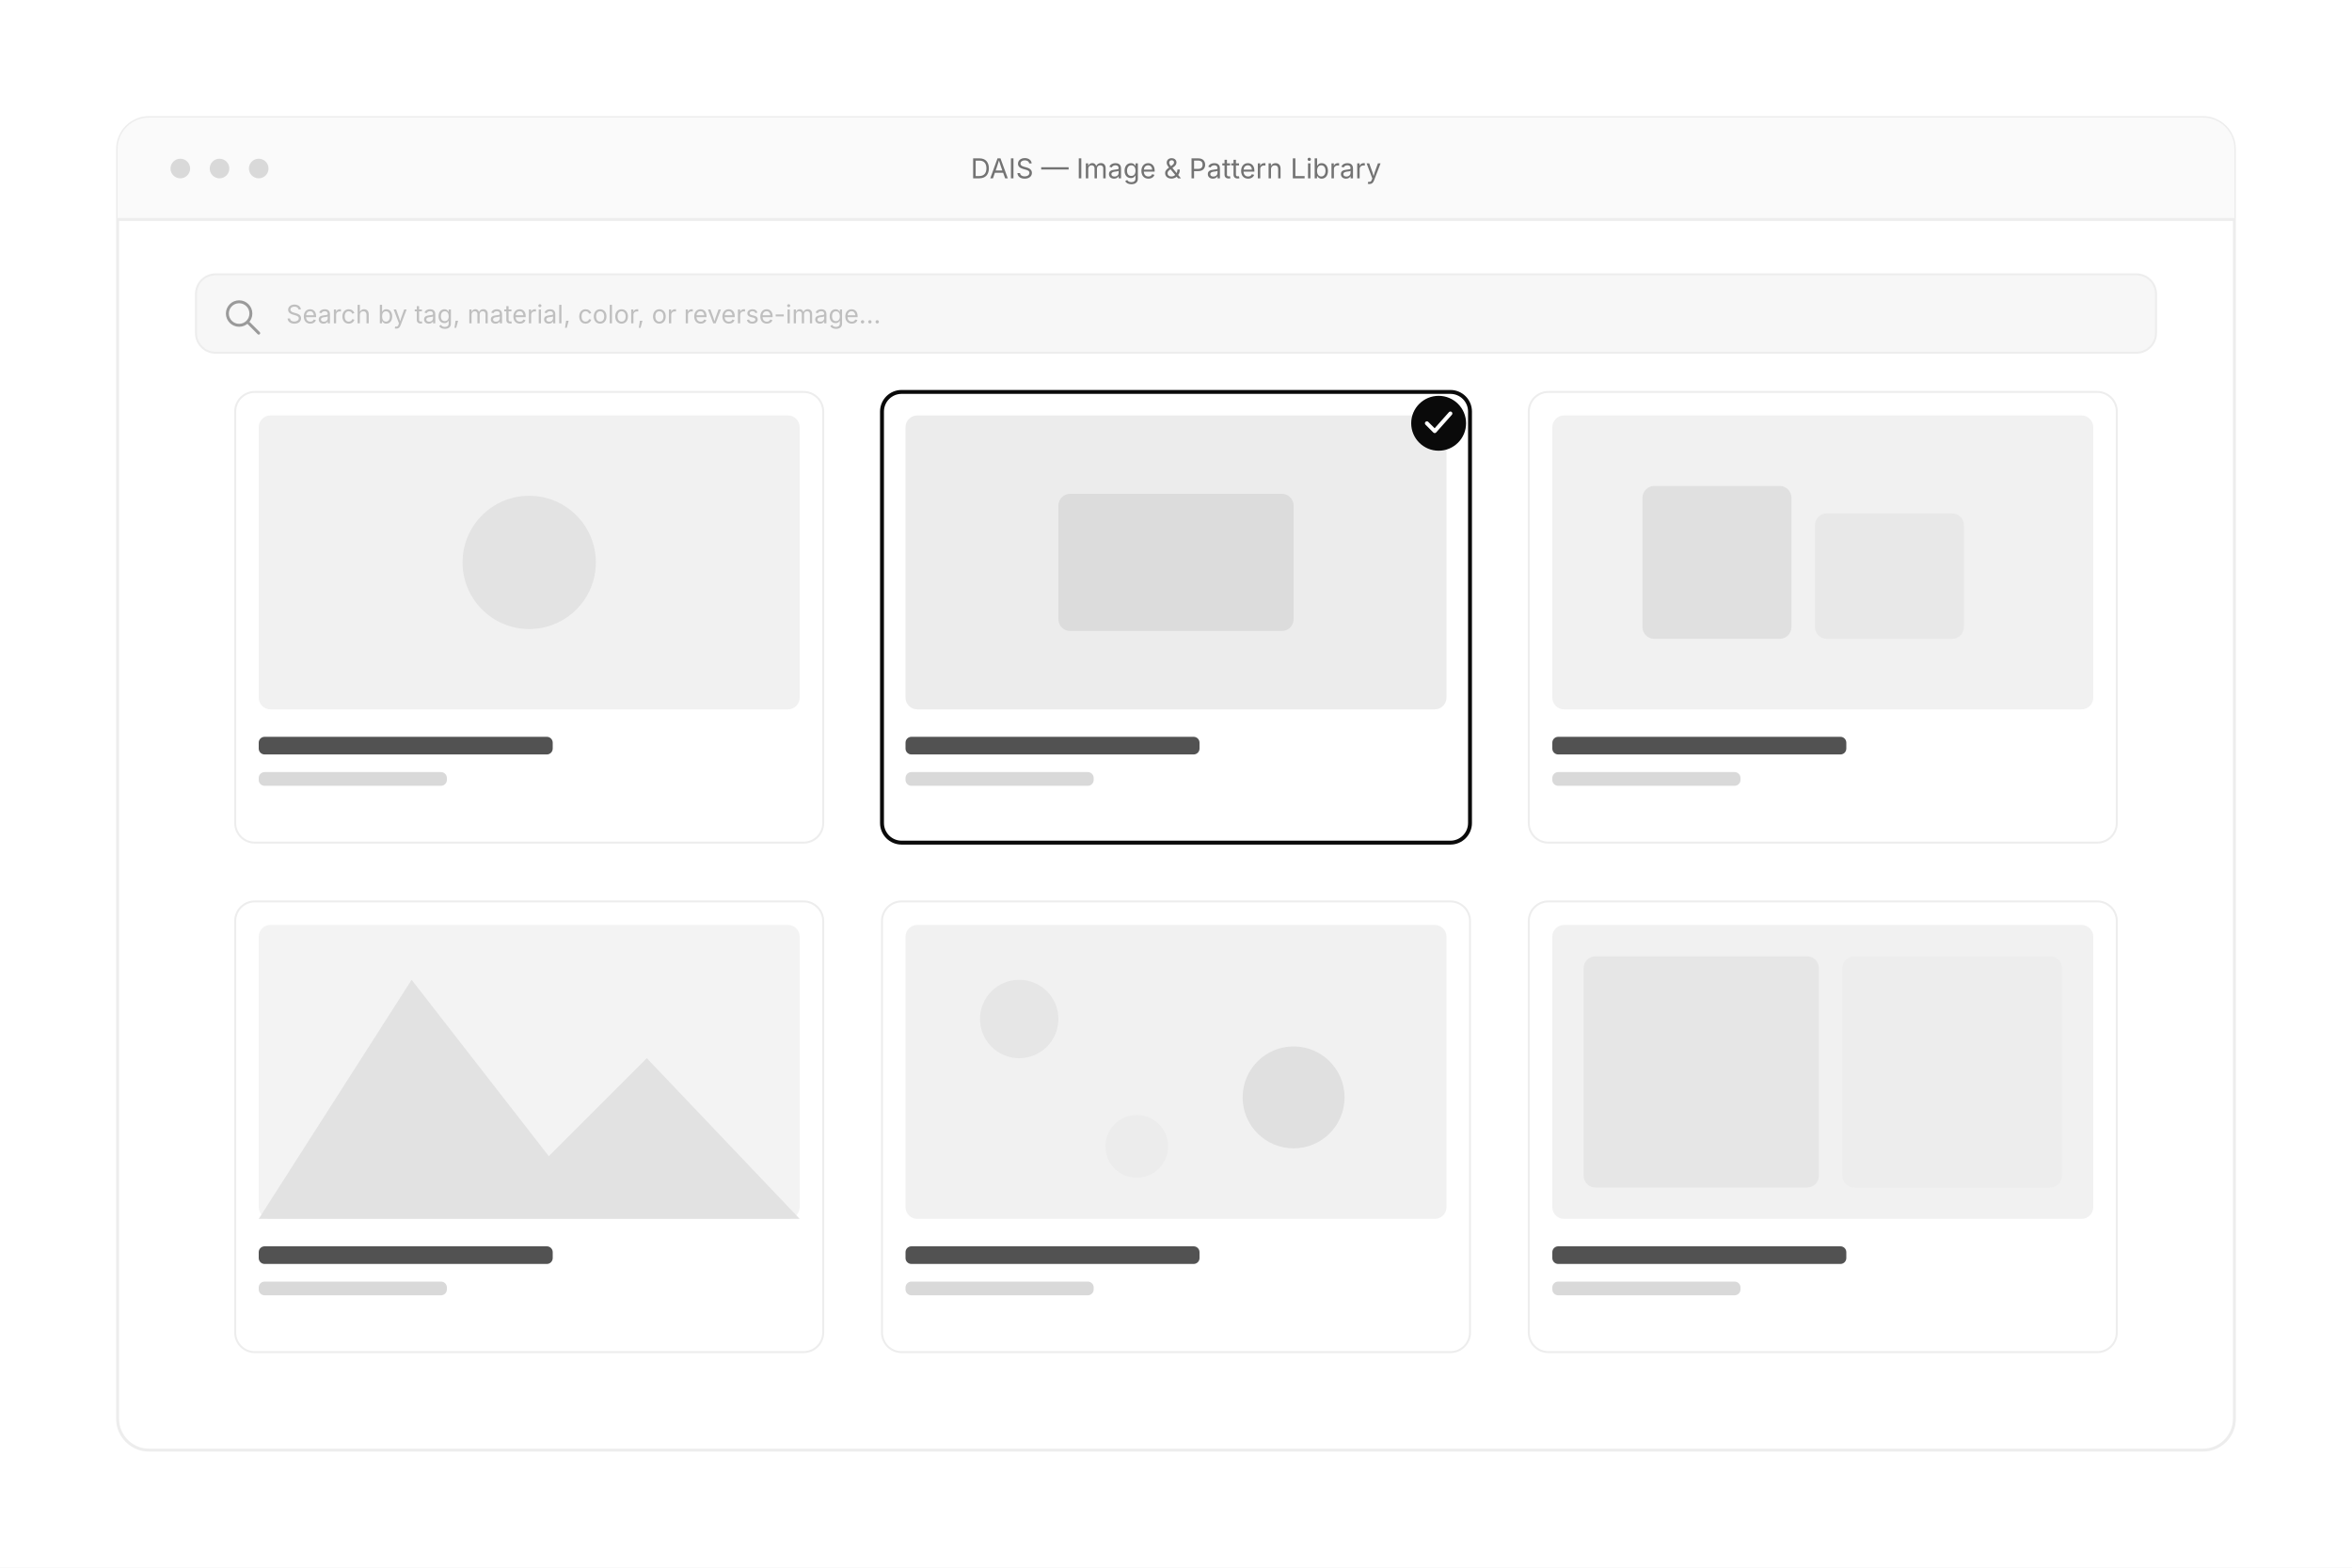
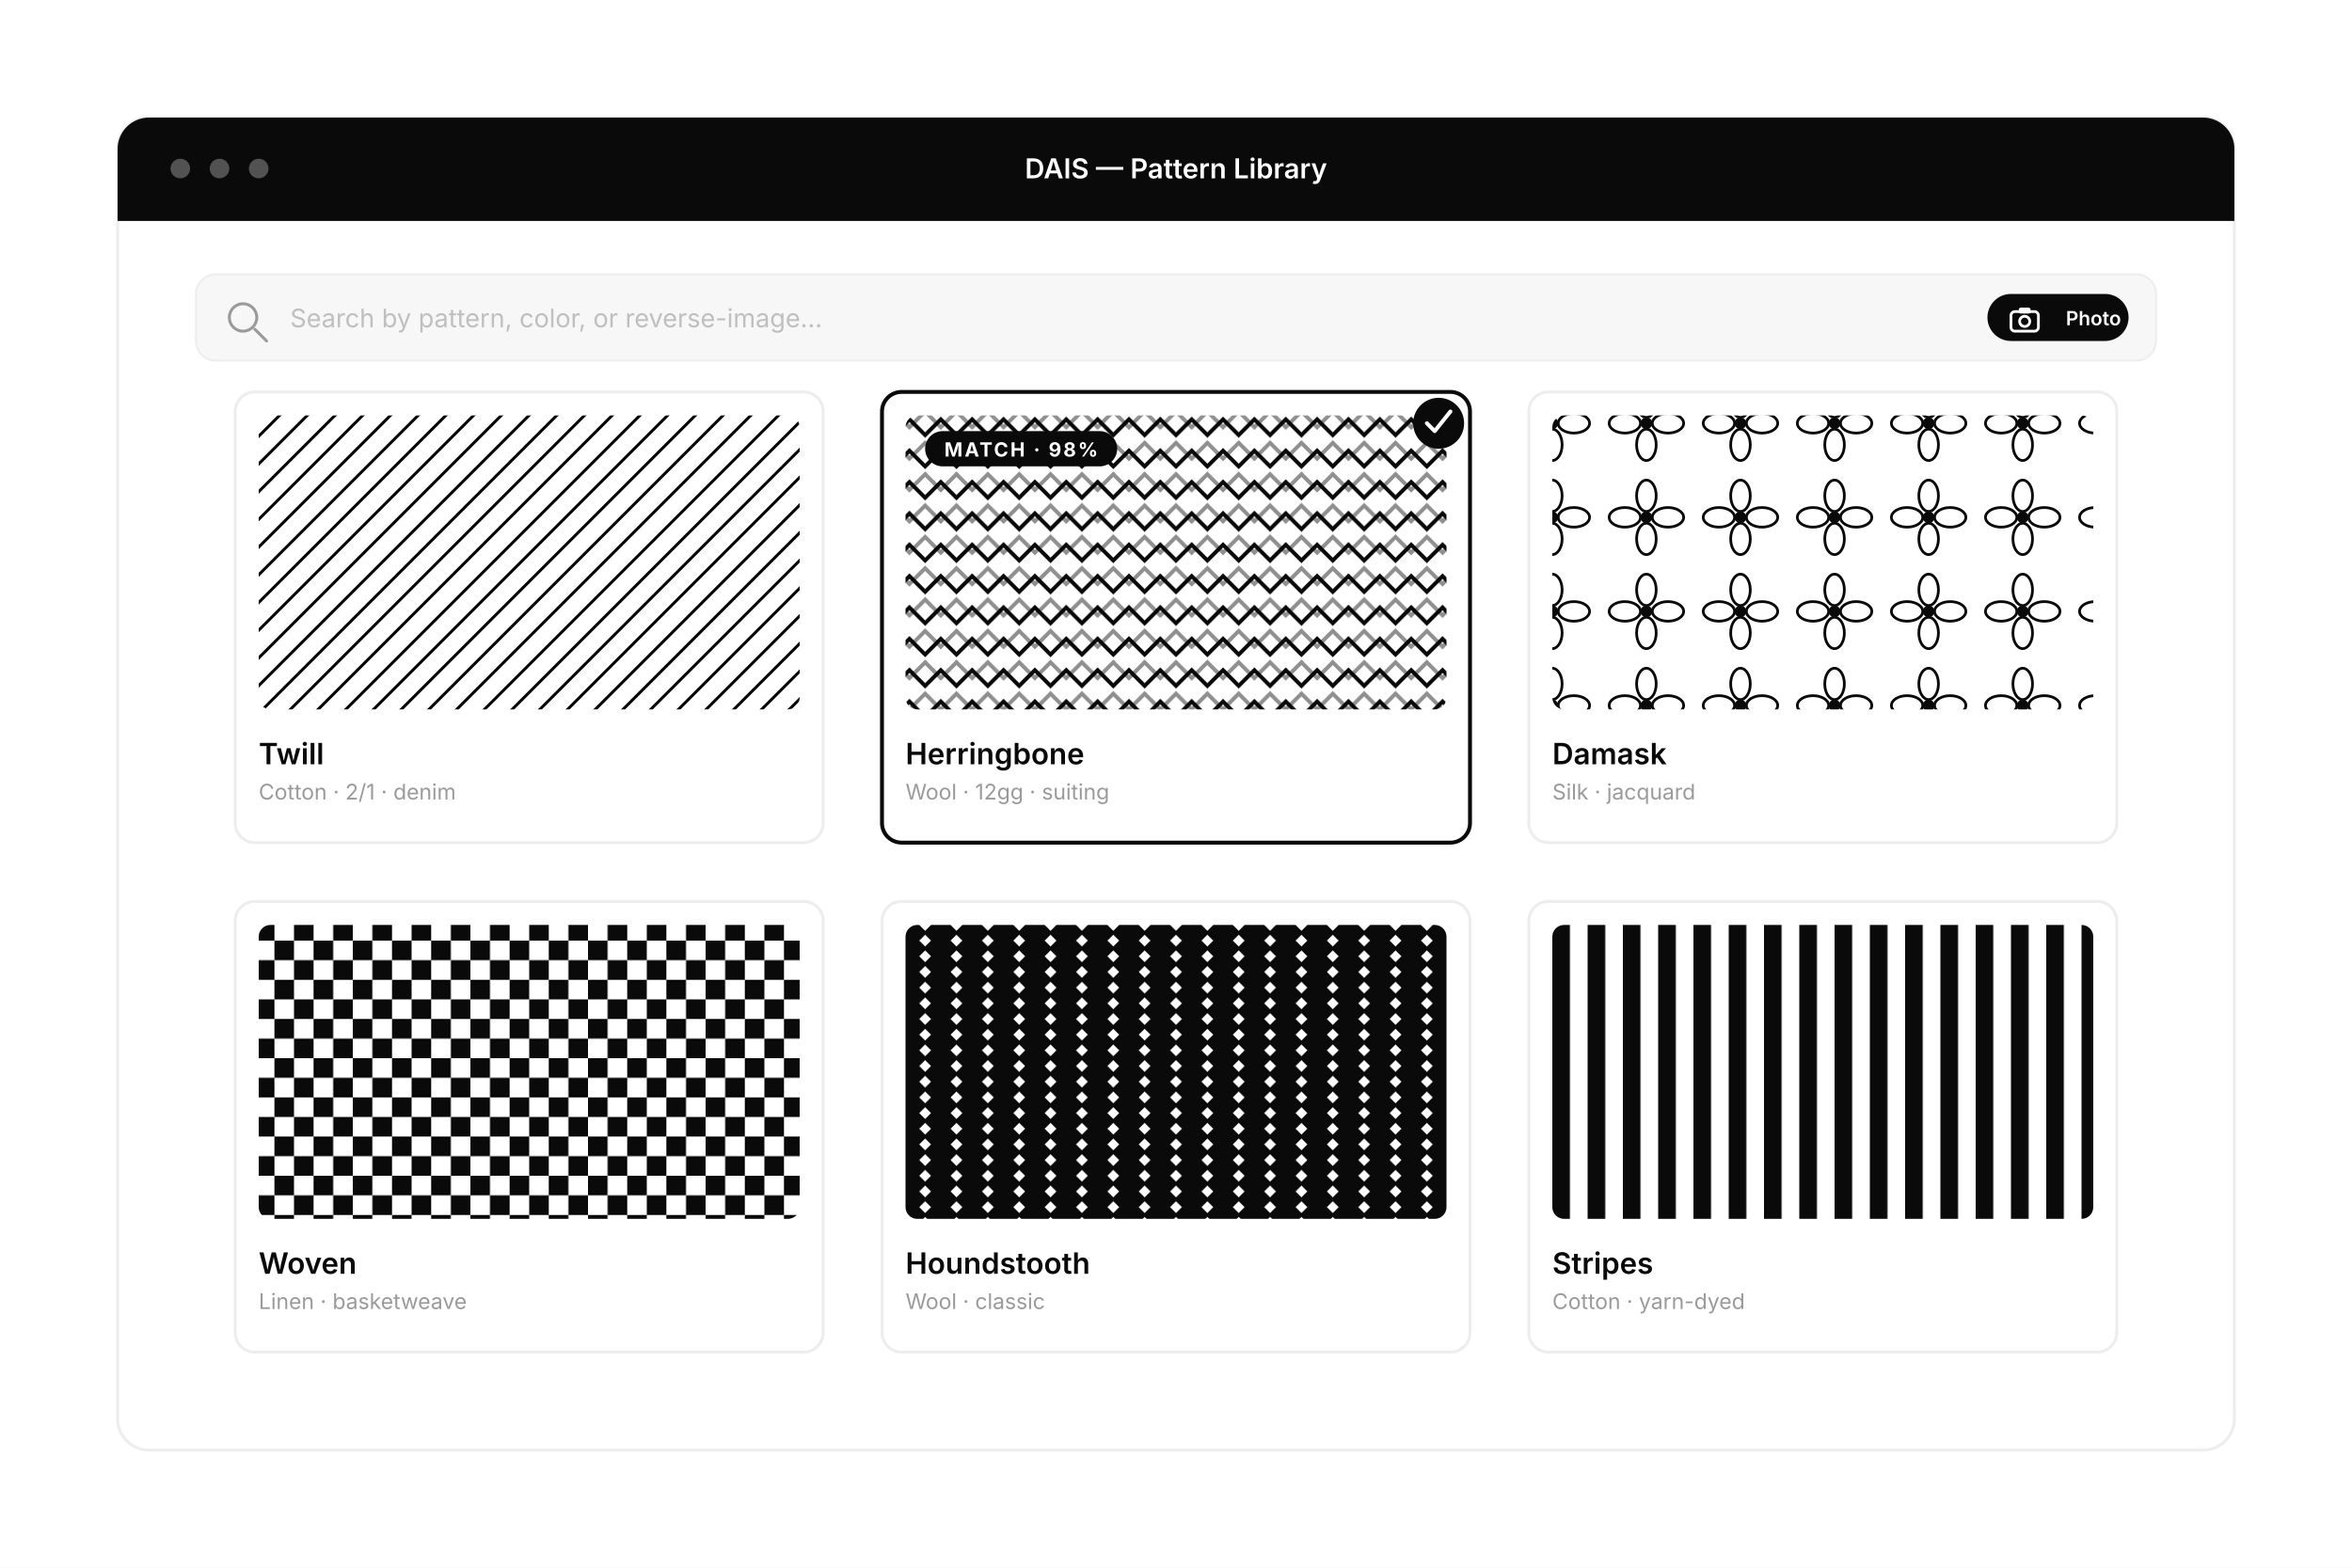
<svg xmlns="http://www.w3.org/2000/svg" width="1200" height="800" viewBox="0 0 1200 800" font-family="Inter, ui-sans-serif, system-ui, sans-serif">
+   <defs>
+     <pattern id="p-twill" width="10" height="10" patternUnits="userSpaceOnUse" patternTransform="rotate(45)">
+       <rect width="10" height="10" fill="#ffffff" />
+       <line x1="0" y1="0" x2="0" y2="10" stroke="#0a0a0a" stroke-width="3" />
+     </pattern>
+     <pattern id="p-herring" width="16" height="16" patternUnits="userSpaceOnUse">
+       <rect width="16" height="16" fill="#ffffff" />
+       <path d="M-2 4 L8 14 L18 4" fill="none" stroke="#0a0a0a" stroke-width="2" />
+       <path d="M-2 12 L8 2 L18 12" fill="none" stroke="#0a0a0a" stroke-width="2" stroke-opacity="0.45" />
+     </pattern>
+     <pattern id="p-damask" width="48" height="48" patternUnits="userSpaceOnUse">
+       <rect width="48" height="48" fill="#ffffff" />
+       <g fill="none" stroke="#0a0a0a" stroke-width="1.4">
+         <ellipse cx="24" cy="13" rx="5" ry="8" />
+         <ellipse cx="24" cy="35" rx="5" ry="8" />
+         <ellipse cx="13" cy="24" rx="8" ry="5" />
+         <ellipse cx="35" cy="24" rx="8" ry="5" />
+       </g>
+       <circle cx="24" cy="24" r="3" fill="#0a0a0a" />
+     </pattern>
+     <pattern id="p-weave" width="20" height="20" patternUnits="userSpaceOnUse">
+       <rect width="20" height="20" fill="#ffffff" />
+       <rect width="10" height="10" fill="#0a0a0a" />
+       <rect x="10" y="10" width="10" height="10" fill="#0a0a0a" />
+     </pattern>
+     <pattern id="p-houndstooth" width="16" height="16" patternUnits="userSpaceOnUse">
+       <rect width="16" height="16" fill="#ffffff" />
+       <path d="M0 0 H5 L9 4 L5 8 L9 12 L5 16 H0 Z" fill="#0a0a0a" />
+       <path d="M16 16 H11 L7 12 L11 8 L7 4 L11 0 H16 Z" fill="#0a0a0a" />
+     </pattern>
+     <pattern id="p-stripes" width="18" height="10" patternUnits="userSpaceOnUse">
+       <rect width="9" height="10" fill="#0a0a0a" />
+     </pattern>
+   </defs>
  <rect width="1200" height="800" fill="#ffffff" />
  <rect x="60" y="60" width="1080" height="680" rx="16" fill="#ffffff" stroke="#ededed" stroke-width="1.5" />
-   <path d="M76 60 H1124 a16 16 0 0 1 16 16 V112 H60 V76 a16 16 0 0 1 16 -16 Z" fill="#fafafa" />
-   <line x1="60" y1="112" x2="1140" y2="112" stroke="#ededed" stroke-width="1.5" />
-   <circle cx="92" cy="86" r="5" fill="#d9d9d9" />
-   <circle cx="112" cy="86" r="5" fill="#d9d9d9" />
-   <circle cx="132" cy="86" r="5" fill="#d9d9d9" />
-   <text x="600" y="91" text-anchor="middle" font-size="14" fill="#737373">DAIS — Image &amp; Pattern Library</text>
-   <rect x="100" y="140" width="1000" height="40" rx="10" fill="#f7f7f7" stroke="#ededed" />
-   <circle cx="122" cy="160" r="6" fill="none" stroke="#9a9a9a" stroke-width="1.5" />
-   <line x1="127" y1="165" x2="132" y2="170" stroke="#9a9a9a" stroke-width="1.5" stroke-linecap="round" />
-   <text x="146" y="165" font-size="13" fill="#bfbfbf">Search by tag, material, color, or reverse-image…</text>
+   <path d="M76 60 H1124 a16 16 0 0 1 16 16 V112 H60 V76 a16 16 0 0 1 16 -16 Z" fill="#0a0a0a" />
+   <line x1="60" y1="112" x2="1140" y2="112" stroke="#0a0a0a" stroke-width="1.5" />
+   <circle cx="92" cy="86" r="5" fill="#525252" />
+   <circle cx="112" cy="86" r="5" fill="#525252" />
+   <circle cx="132" cy="86" r="5" fill="#525252" />
+   <text x="600" y="91" text-anchor="middle" font-size="14" fill="#ffffff" font-weight="600">DAIS — Pattern Library</text>
+   <rect x="100" y="140" width="1000" height="44" rx="10" fill="#f7f7f7" stroke="#ededed" />
+   <circle cx="124" cy="162" r="7" fill="none" stroke="#9a9a9a" stroke-width="1.5" />
+   <line x1="130" y1="168" x2="136" y2="174" stroke="#9a9a9a" stroke-width="1.5" stroke-linecap="round" />
+   <text x="148" y="167" font-size="13" fill="#bfbfbf">Search by pattern, color, or reverse-image…</text>
+   <g transform="translate(1014,150)">
+     <rect width="72" height="24" rx="12" fill="#0a0a0a" />
+     <g transform="translate(12,6)" fill="none" stroke="#ffffff" stroke-width="1.4" stroke-linejoin="round">
+       <rect x="0" y="3" width="14" height="10" rx="2" />
+       <rect x="4" y="1" width="6" height="3" rx="1" fill="#ffffff" stroke="none" />
+       <circle cx="7" cy="8" r="2.6" />
+     </g>
+     <text x="40" y="16" font-size="10" fill="#ffffff" font-weight="600">Photo</text>
+   </g>
  <g>
-     <rect x="120" y="200" width="300" height="230" rx="10" fill="#ffffff" stroke="#ededed" />
-     <rect x="132" y="212" width="276" height="150" rx="6" fill="#f1f1f1" />
-     <circle cx="270" cy="287" r="34" fill="#e3e3e3" />
-     <rect x="132" y="376" width="150" height="9" rx="3" fill="#525252" />
-     <rect x="132" y="394" width="96" height="7" rx="3" fill="#d9d9d9" />
+     <rect x="120" y="200" width="300" height="230" rx="10" fill="#ffffff" stroke="#ededed" stroke-width="1.5" />
+     <rect x="132" y="212" width="276" height="150" rx="6" fill="url(#p-twill)" />
+     <text x="132" y="390" font-size="15" font-weight="600" fill="#0a0a0a">Twill</text>
+     <text x="132" y="408" font-size="11" fill="#9a9a9a">Cotton · 2/1 · denim</text>
+   </g>
+   <g>
    <rect x="450" y="200" width="300" height="230" rx="10" fill="#ffffff" stroke="#0a0a0a" stroke-width="2" />
-     <rect x="462" y="212" width="276" height="150" rx="6" fill="#ececec" />
-     <rect x="540" y="252" width="120" height="70" rx="6" fill="#dcdcdc" />
-     <rect x="462" y="376" width="150" height="9" rx="3" fill="#525252" />
-     <rect x="462" y="394" width="96" height="7" rx="3" fill="#d9d9d9" />
-     <circle cx="734" cy="216" r="14" fill="#0a0a0a" />
-     <path d="M728 216 L732 220 L740 211" fill="none" stroke="#ffffff" stroke-width="2" stroke-linecap="round" stroke-linejoin="round" />
-     <rect x="780" y="200" width="300" height="230" rx="10" fill="#ffffff" stroke="#ededed" />
-     <rect x="792" y="212" width="276" height="150" rx="6" fill="#f1f1f1" />
-     <rect x="838" y="248" width="76" height="78" rx="6" fill="#e0e0e0" />
-     <rect x="926" y="262" width="76" height="64" rx="6" fill="#e8e8e8" />
-     <rect x="792" y="376" width="150" height="9" rx="3" fill="#525252" />
-     <rect x="792" y="394" width="96" height="7" rx="3" fill="#d9d9d9" />
-     <rect x="120" y="460" width="300" height="230" rx="10" fill="#ffffff" stroke="#ededed" />
-     <rect x="132" y="472" width="276" height="150" rx="6" fill="#f3f3f3" />
-     <path d="M132 622 H408 L330 540 L280 590 L210 500 Z" fill="#e2e2e2" />
-     <rect x="132" y="636" width="150" height="9" rx="3" fill="#525252" />
-     <rect x="132" y="654" width="96" height="7" rx="3" fill="#d9d9d9" />
-     <rect x="450" y="460" width="300" height="230" rx="10" fill="#ffffff" stroke="#ededed" />
-     <rect x="462" y="472" width="276" height="150" rx="6" fill="#f1f1f1" />
-     <circle cx="520" cy="520" r="20" fill="#e6e6e6" />
-     <circle cx="660" cy="560" r="26" fill="#e0e0e0" />
-     <circle cx="580" cy="585" r="16" fill="#ececec" />
-     <rect x="462" y="636" width="150" height="9" rx="3" fill="#525252" />
-     <rect x="462" y="654" width="96" height="7" rx="3" fill="#d9d9d9" />
-     <rect x="780" y="460" width="300" height="230" rx="10" fill="#ffffff" stroke="#ededed" />
-     <rect x="792" y="472" width="276" height="150" rx="6" fill="#f1f1f1" />
-     <rect x="808" y="488" width="120" height="118" rx="6" fill="#e6e6e6" />
-     <rect x="940" y="488" width="112" height="118" rx="6" fill="#ededed" />
-     <rect x="792" y="636" width="150" height="9" rx="3" fill="#525252" />
-     <rect x="792" y="654" width="96" height="7" rx="3" fill="#d9d9d9" />
+     <rect x="462" y="212" width="276" height="150" rx="6" fill="url(#p-herring)" />
+     <rect x="472" y="220" width="98" height="18" rx="9" fill="#0a0a0a" />
+     <text x="521" y="233" text-anchor="middle" font-size="10" fill="#ffffff" font-weight="700" letter-spacing="1">MATCH · 98%</text>
+     <circle cx="734" cy="216" r="13" fill="#0a0a0a" />
+     <path d="M728 216 l4 4 l8 -10" fill="none" stroke="#ffffff" stroke-width="2" stroke-linecap="round" stroke-linejoin="round" />
+     <text x="462" y="390" font-size="15" font-weight="600" fill="#0a0a0a">Herringbone</text>
+     <text x="462" y="408" font-size="11" fill="#9a9a9a">Wool · 12gg · suiting</text>
+   </g>
+   <g>
+     <rect x="780" y="200" width="300" height="230" rx="10" fill="#ffffff" stroke="#ededed" stroke-width="1.5" />
+     <rect x="792" y="212" width="276" height="150" rx="6" fill="url(#p-damask)" />
+     <text x="792" y="390" font-size="15" font-weight="600" fill="#0a0a0a">Damask</text>
+     <text x="792" y="408" font-size="11" fill="#9a9a9a">Silk · jacquard</text>
+   </g>
+   <g>
+     <rect x="120" y="460" width="300" height="230" rx="10" fill="#ffffff" stroke="#ededed" stroke-width="1.5" />
+     <rect x="132" y="472" width="276" height="150" rx="6" fill="url(#p-weave)" />
+     <text x="132" y="650" font-size="15" font-weight="600" fill="#0a0a0a">Woven</text>
+     <text x="132" y="668" font-size="11" fill="#9a9a9a">Linen · basketweave</text>
+   </g>
+   <g>
+     <rect x="450" y="460" width="300" height="230" rx="10" fill="#ffffff" stroke="#ededed" stroke-width="1.5" />
+     <rect x="462" y="472" width="276" height="150" rx="6" fill="url(#p-houndstooth)" />
+     <text x="462" y="650" font-size="15" font-weight="600" fill="#0a0a0a">Houndstooth</text>
+     <text x="462" y="668" font-size="11" fill="#9a9a9a">Wool · classic</text>
+   </g>
+   <g>
+     <rect x="780" y="460" width="300" height="230" rx="10" fill="#ffffff" stroke="#ededed" stroke-width="1.5" />
+     <rect x="792" y="472" width="276" height="150" rx="6" fill="url(#p-stripes)" />
+     <text x="792" y="650" font-size="15" font-weight="600" fill="#0a0a0a">Stripes</text>
+     <text x="792" y="668" font-size="11" fill="#9a9a9a">Cotton · yarn-dyed</text>
  </g>
</svg>
